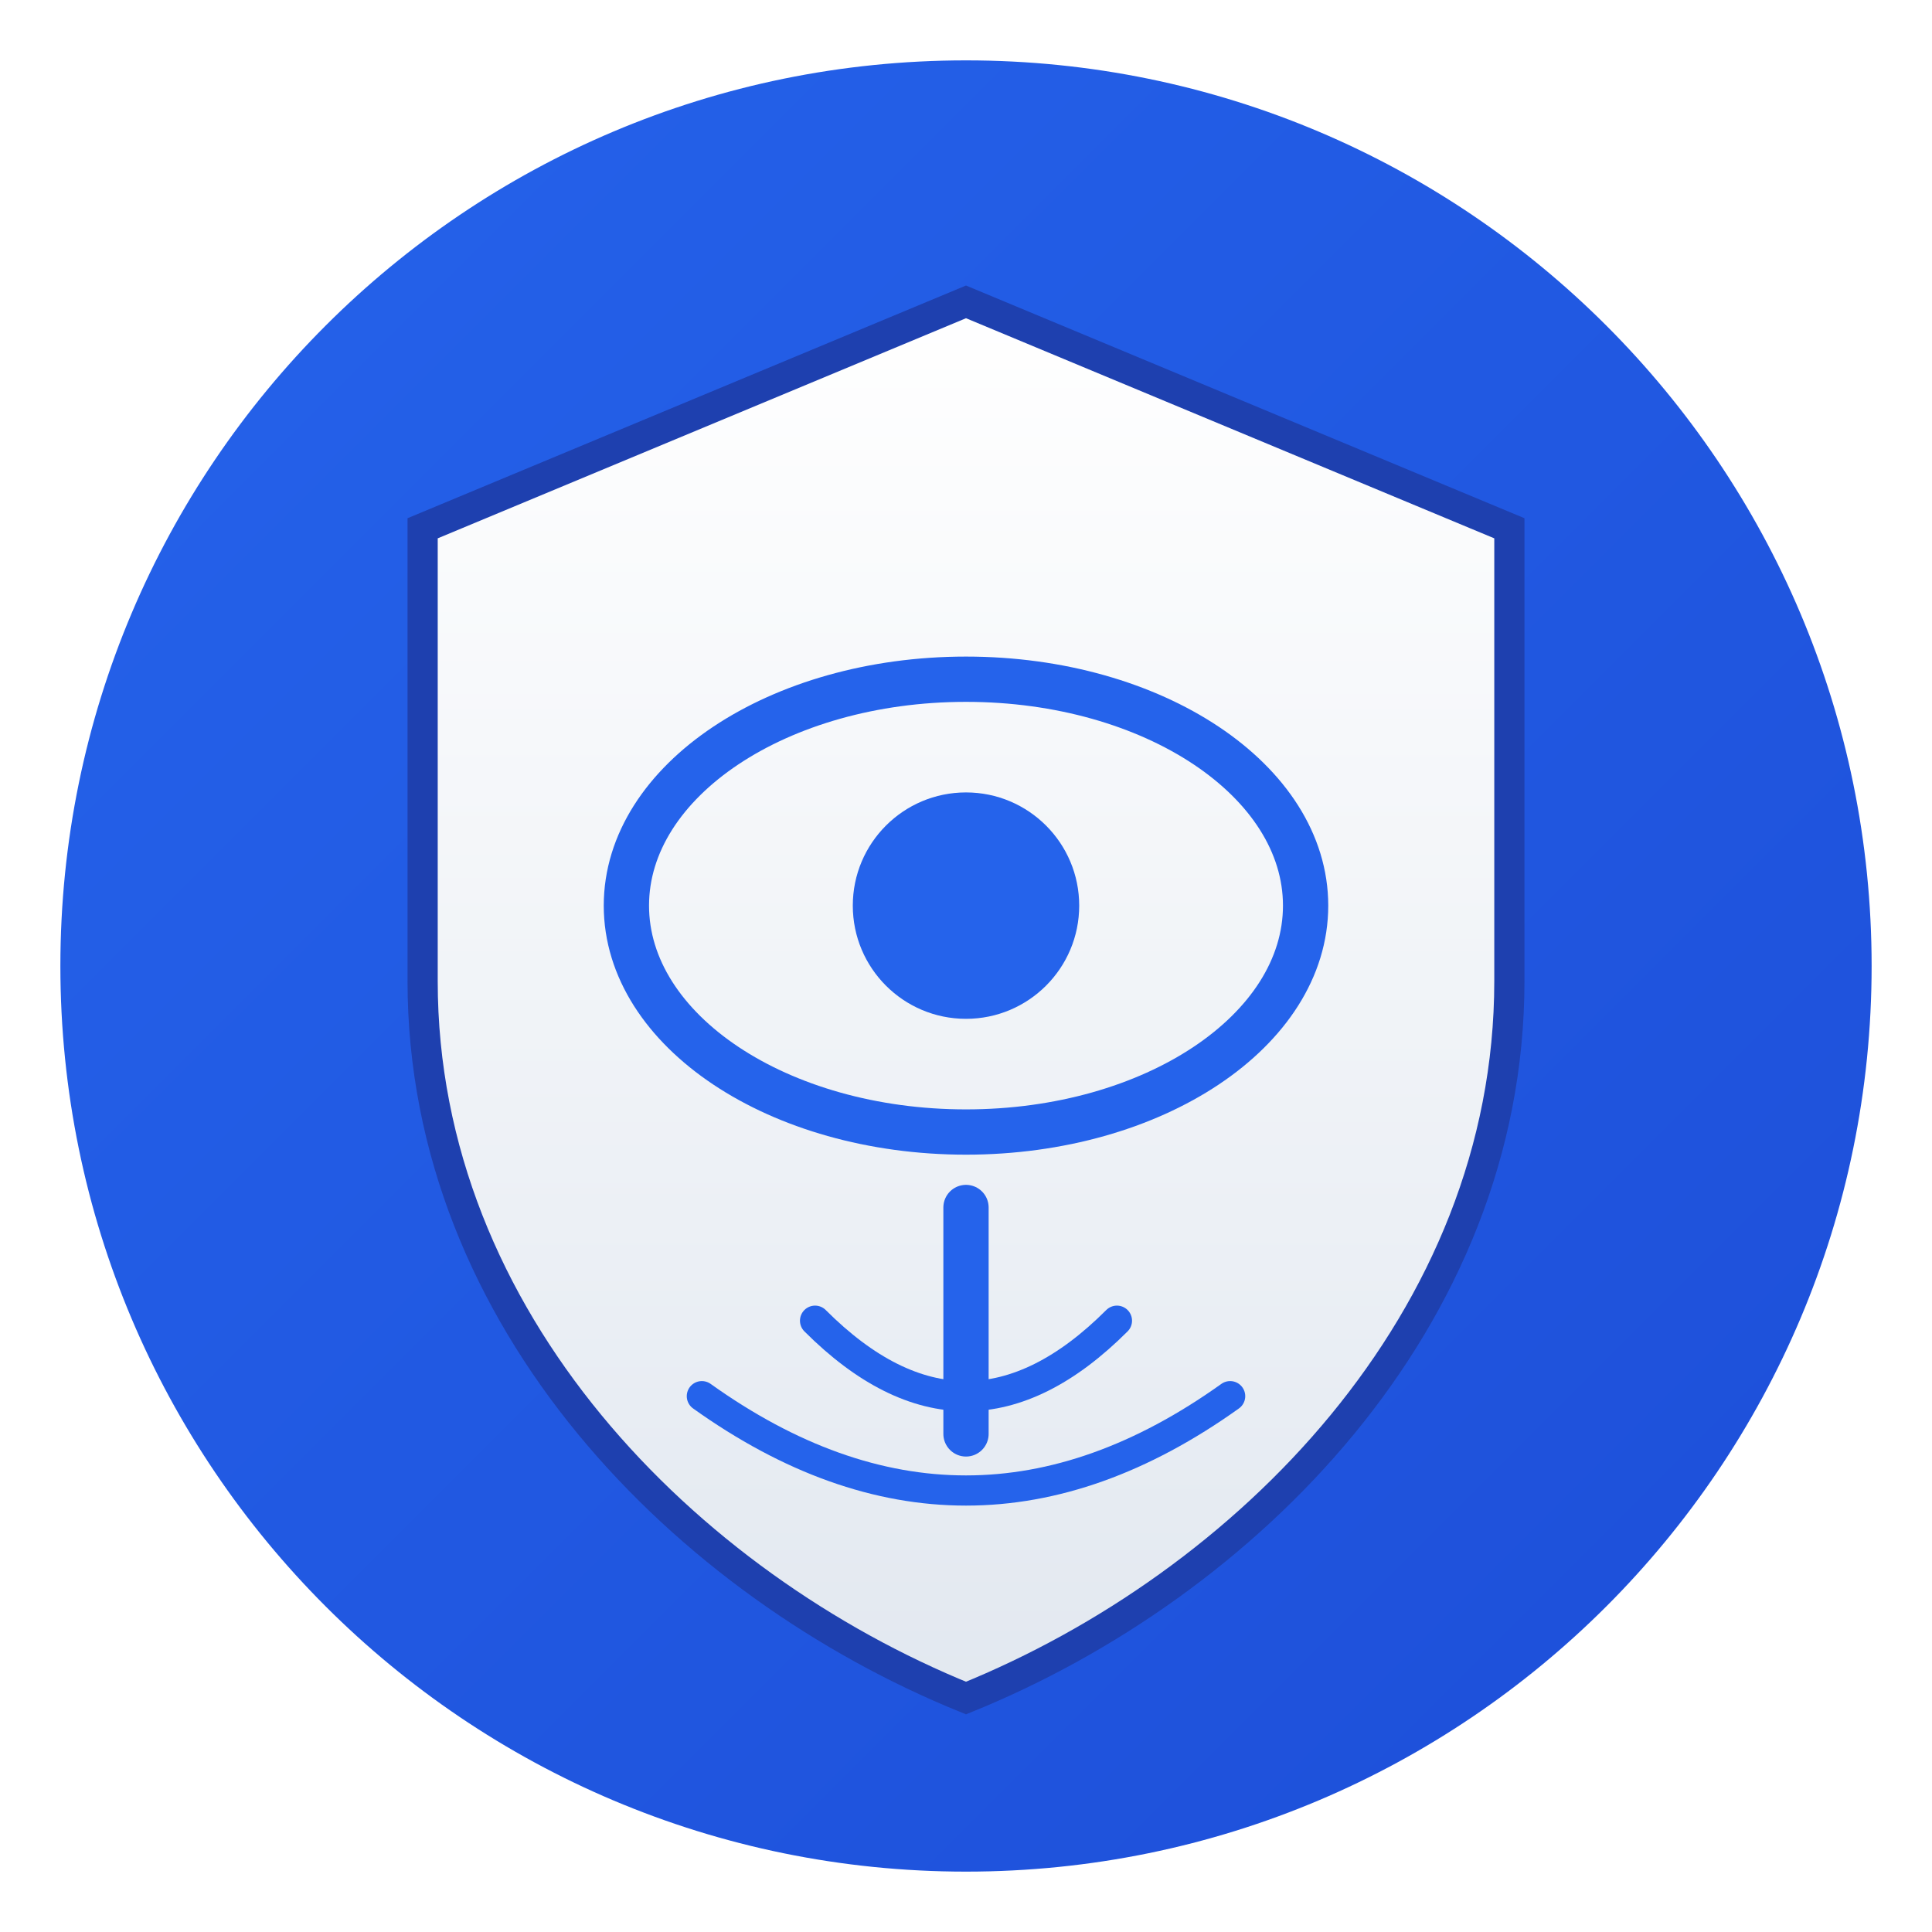
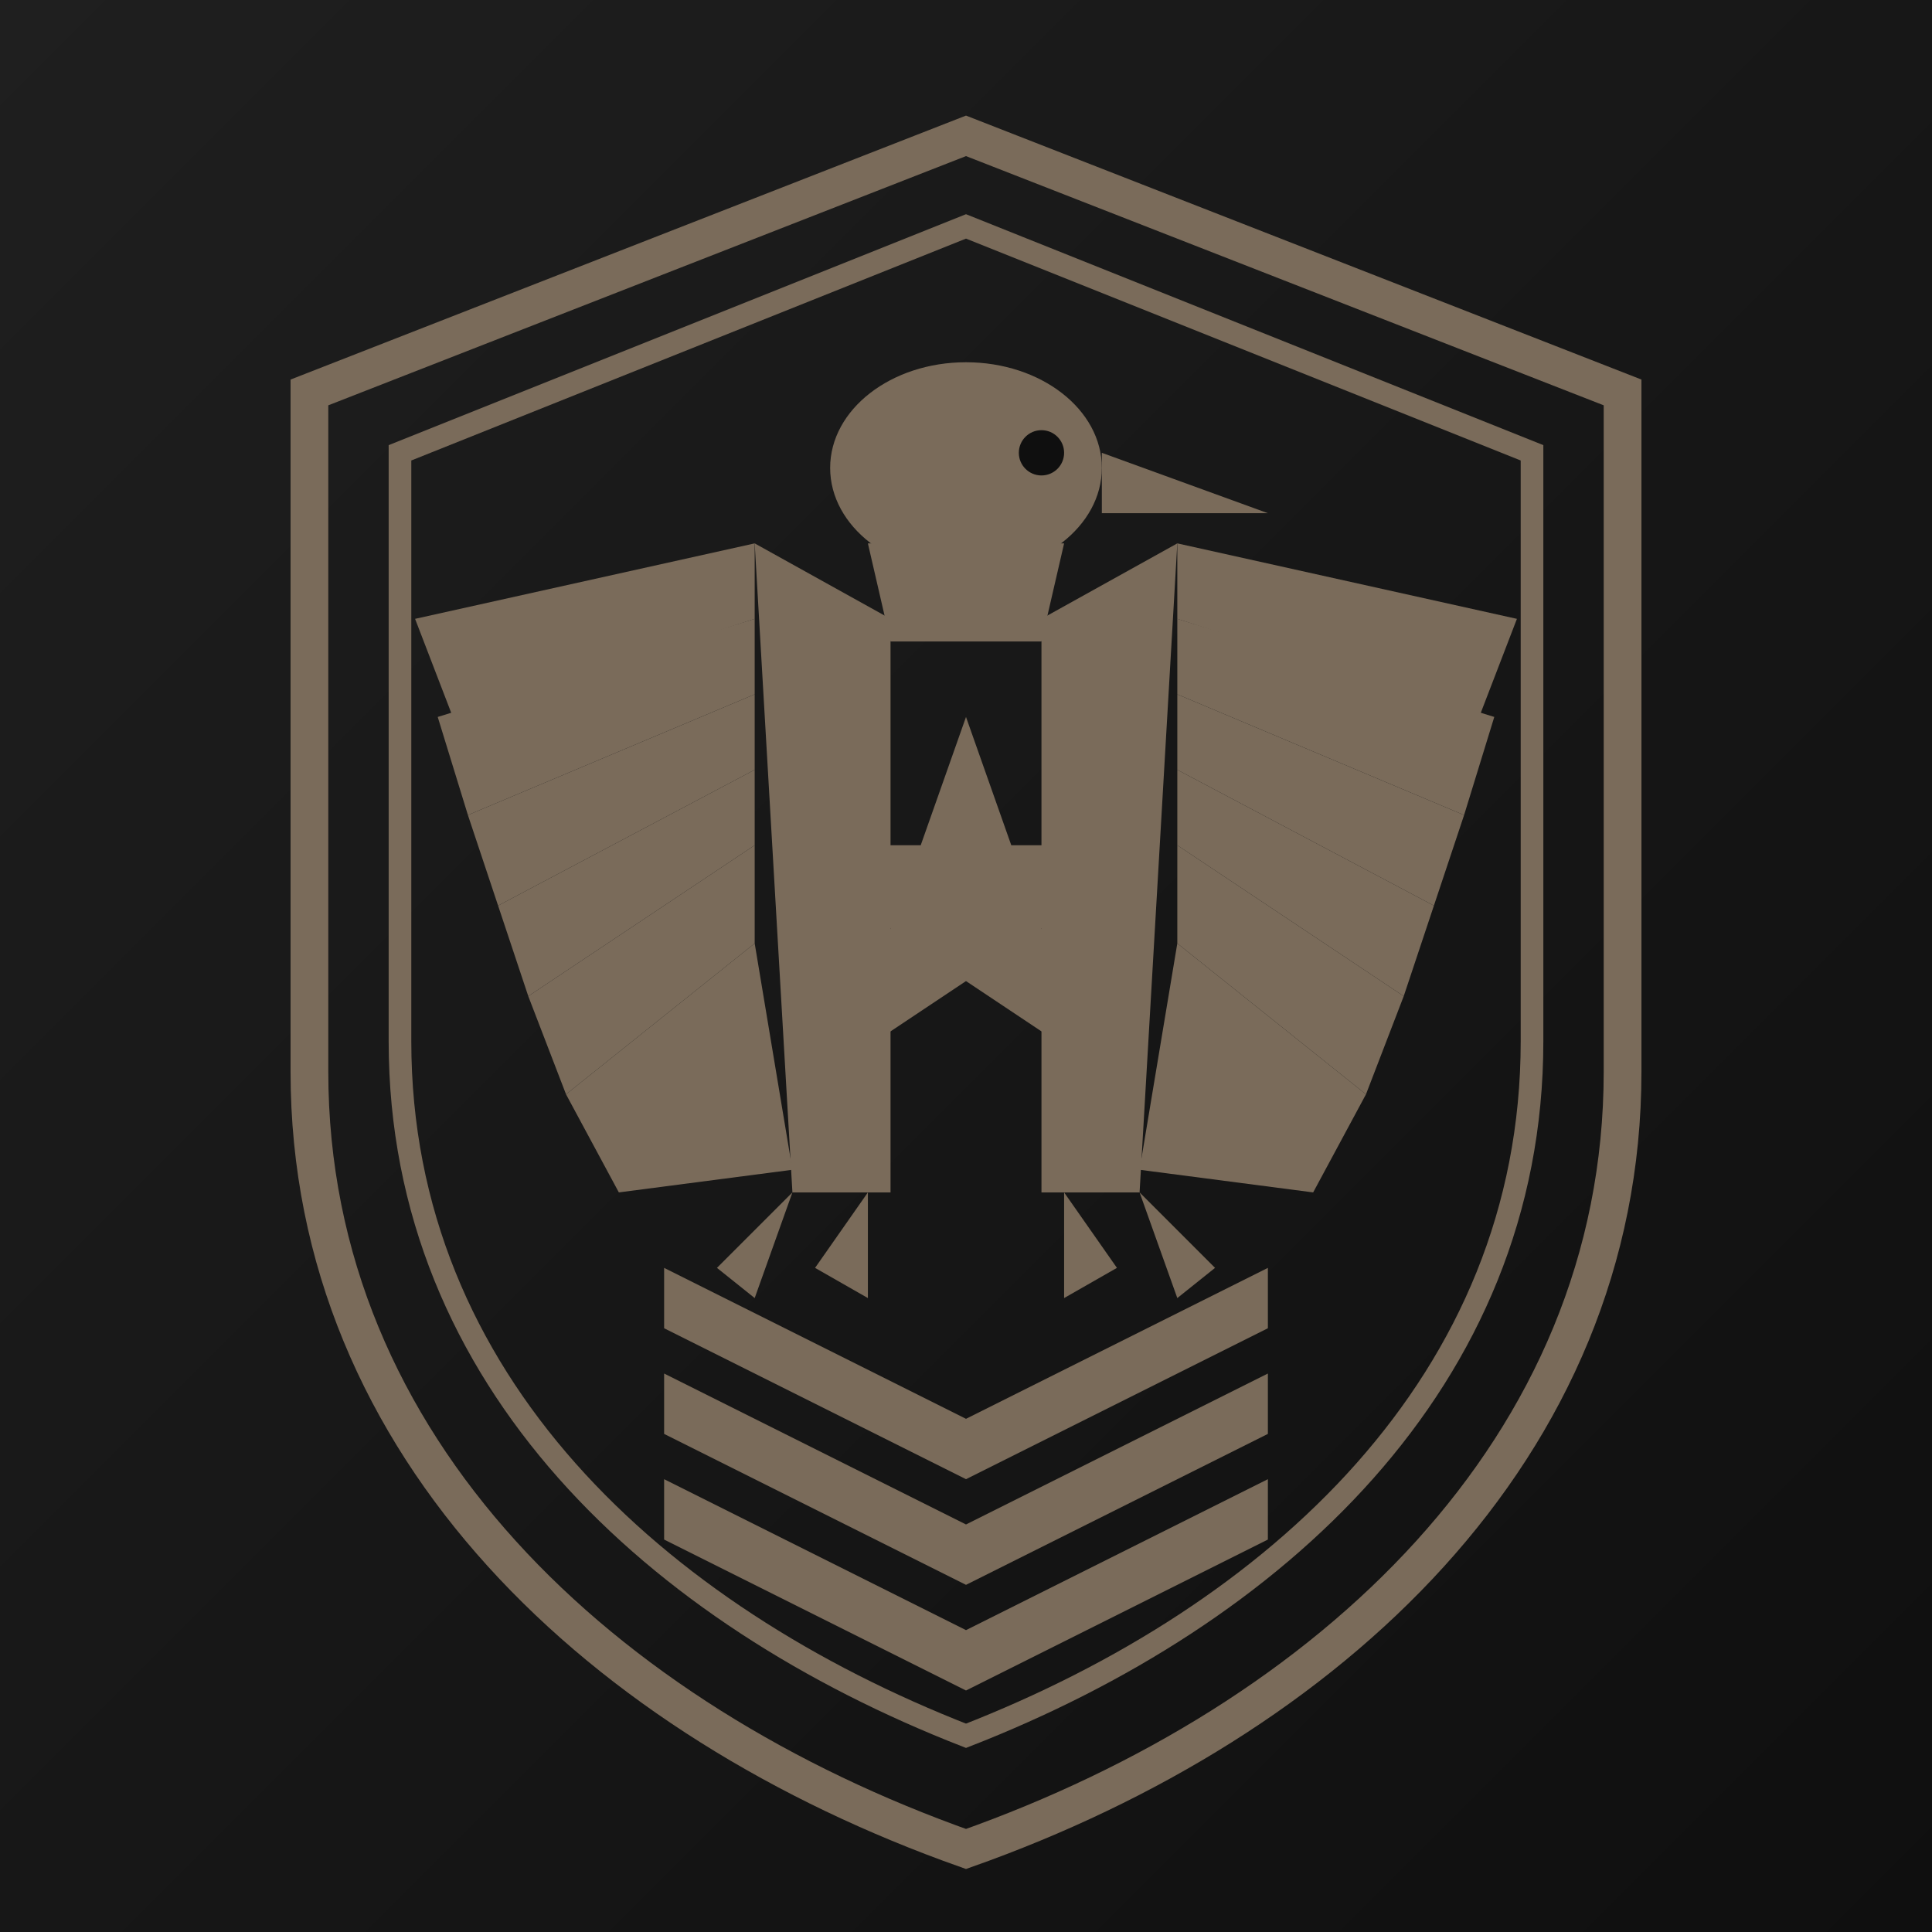
<svg xmlns="http://www.w3.org/2000/svg" viewBox="0 0 256 256">
  <defs>
-     <linearGradient id="bg" x1="0%" y1="0%" x2="100%" y2="100%">
-       <stop offset="0%" style="stop-color:#2563eb;stop-opacity:1" />
-       <stop offset="100%" style="stop-color:#1d4ed8;stop-opacity:1" />
-     </linearGradient>
-     <linearGradient id="shield" x1="0%" y1="0%" x2="0%" y2="100%">
-       <stop offset="0%" style="stop-color:#ffffff;stop-opacity:1" />
-       <stop offset="100%" style="stop-color:#e2e8f0;stop-opacity:1" />
+     <linearGradient id="bgGrad" x1="0%" y1="0%" x2="100%" y2="100%">
+       <stop offset="0%" style="stop-color:#1f1f1f" />
+       <stop offset="100%" style="stop-color:#0f0f0f" />
    </linearGradient>
  </defs>
-   <circle cx="128" cy="128" r="120" fill="url(#bg)" />
-   <path d="M128 40 L200 70 L200 130 C200 175 165 210 128 225 C91 210 56 175 56 130 L56 70 Z" fill="url(#shield)" stroke="#1e40af" stroke-width="4" />
-   <ellipse cx="128" cy="120" rx="45" ry="30" fill="none" stroke="#2563eb" stroke-width="6" />
-   <circle cx="128" cy="120" r="15" fill="#2563eb" />
-   <path d="M128 160 L128 190" stroke="#2563eb" stroke-width="6" stroke-linecap="round" />
-   <path d="M108 175 Q128 195 148 175" fill="none" stroke="#2563eb" stroke-width="4" stroke-linecap="round" />
-   <path d="M93 185 Q128 210 163 185" fill="none" stroke="#2563eb" stroke-width="4" stroke-linecap="round" />
+   <rect width="256" height="256" fill="url(#bgGrad)" />
+   <path d="M128 18 L215 52 L215 142 C215 192 176 228 128 245 C80 228 41 192 41 142 L41 52 Z" fill="none" stroke="#7a6b5a" stroke-width="5" />
+   <path d="M128 30 L203 60 L203 138 C203 183 169 214 128 230 C87 214 53 183 53 138 L53 60 Z" fill="none" stroke="#7a6b5a" stroke-width="3" />
+   <g fill="#7a6b5a">
+     <ellipse cx="128" cy="62" rx="18" ry="14" />
+     <path d="M146 60 L168 68 L146 68 Z" />
+     <circle cx="138" cy="60" r="3" fill="#0f0f0f" />
+     <path d="M115 72 L141 72 L138 85 L118 85 Z" />
+   </g>
+   <g fill="#7a6b5a">
+     <polygon points="55,82 100,72 100,82 60,95" />
+     <polygon points="58,95 100,82 100,92 62,108" />
+     <polygon points="62,108 100,92 100,102 66,120" />
+     <polygon points="66,120 100,102 100,112 70,132" />
+     <polygon points="70,132 100,112 100,125 75,145" />
+     <polygon points="75,145 100,125 105,155 82,158" />
+   </g>
+   <g fill="#7a6b5a">
+     <polygon points="201,82 156,72 156,82 196,95" />
+     <polygon points="198,95 156,82 156,92 194,108" />
+     <polygon points="194,108 156,92 156,102 190,120" />
+     <polygon points="190,120 156,102 156,112 186,132" />
+     <polygon points="186,132 156,112 156,125 181,145" />
+     <polygon points="181,145 156,125 151,155 174,158" />
+   </g>
+   <g fill="#7a6b5a">
+     <polygon points="100,72 118,82 118,158 105,158" />
+     <polygon points="156,72 138,82 138,158 151,158" />
+   </g>
+   <polygon fill="#7a6b5a" points="128,95 134,112 152,112 138,123 143,140 128,130 113,140 118,123 104,112 122,112" />
+   <g fill="#7a6b5a">
+     <polygon points="88,168 128,188 168,168 168,176 128,196 88,176" />
+     <polygon points="88,182 128,202 168,182 168,190 128,210 88,190" />
+     <polygon points="88,196 128,216 168,196 168,204 128,224 88,204" />
+   </g>
+   <g fill="#7a6b5a">
+     <path d="M105,158 L100,172 L95,168 L105,158 Z" />
+     <path d="M115,158 L115,172 L108,168 L115,158 Z" />
+     <path d="M151,158 L156,172 L161,168 L151,158 Z" />
+     <path d="M141,158 L141,172 L148,168 L141,158 Z" />
+   </g>
</svg>
